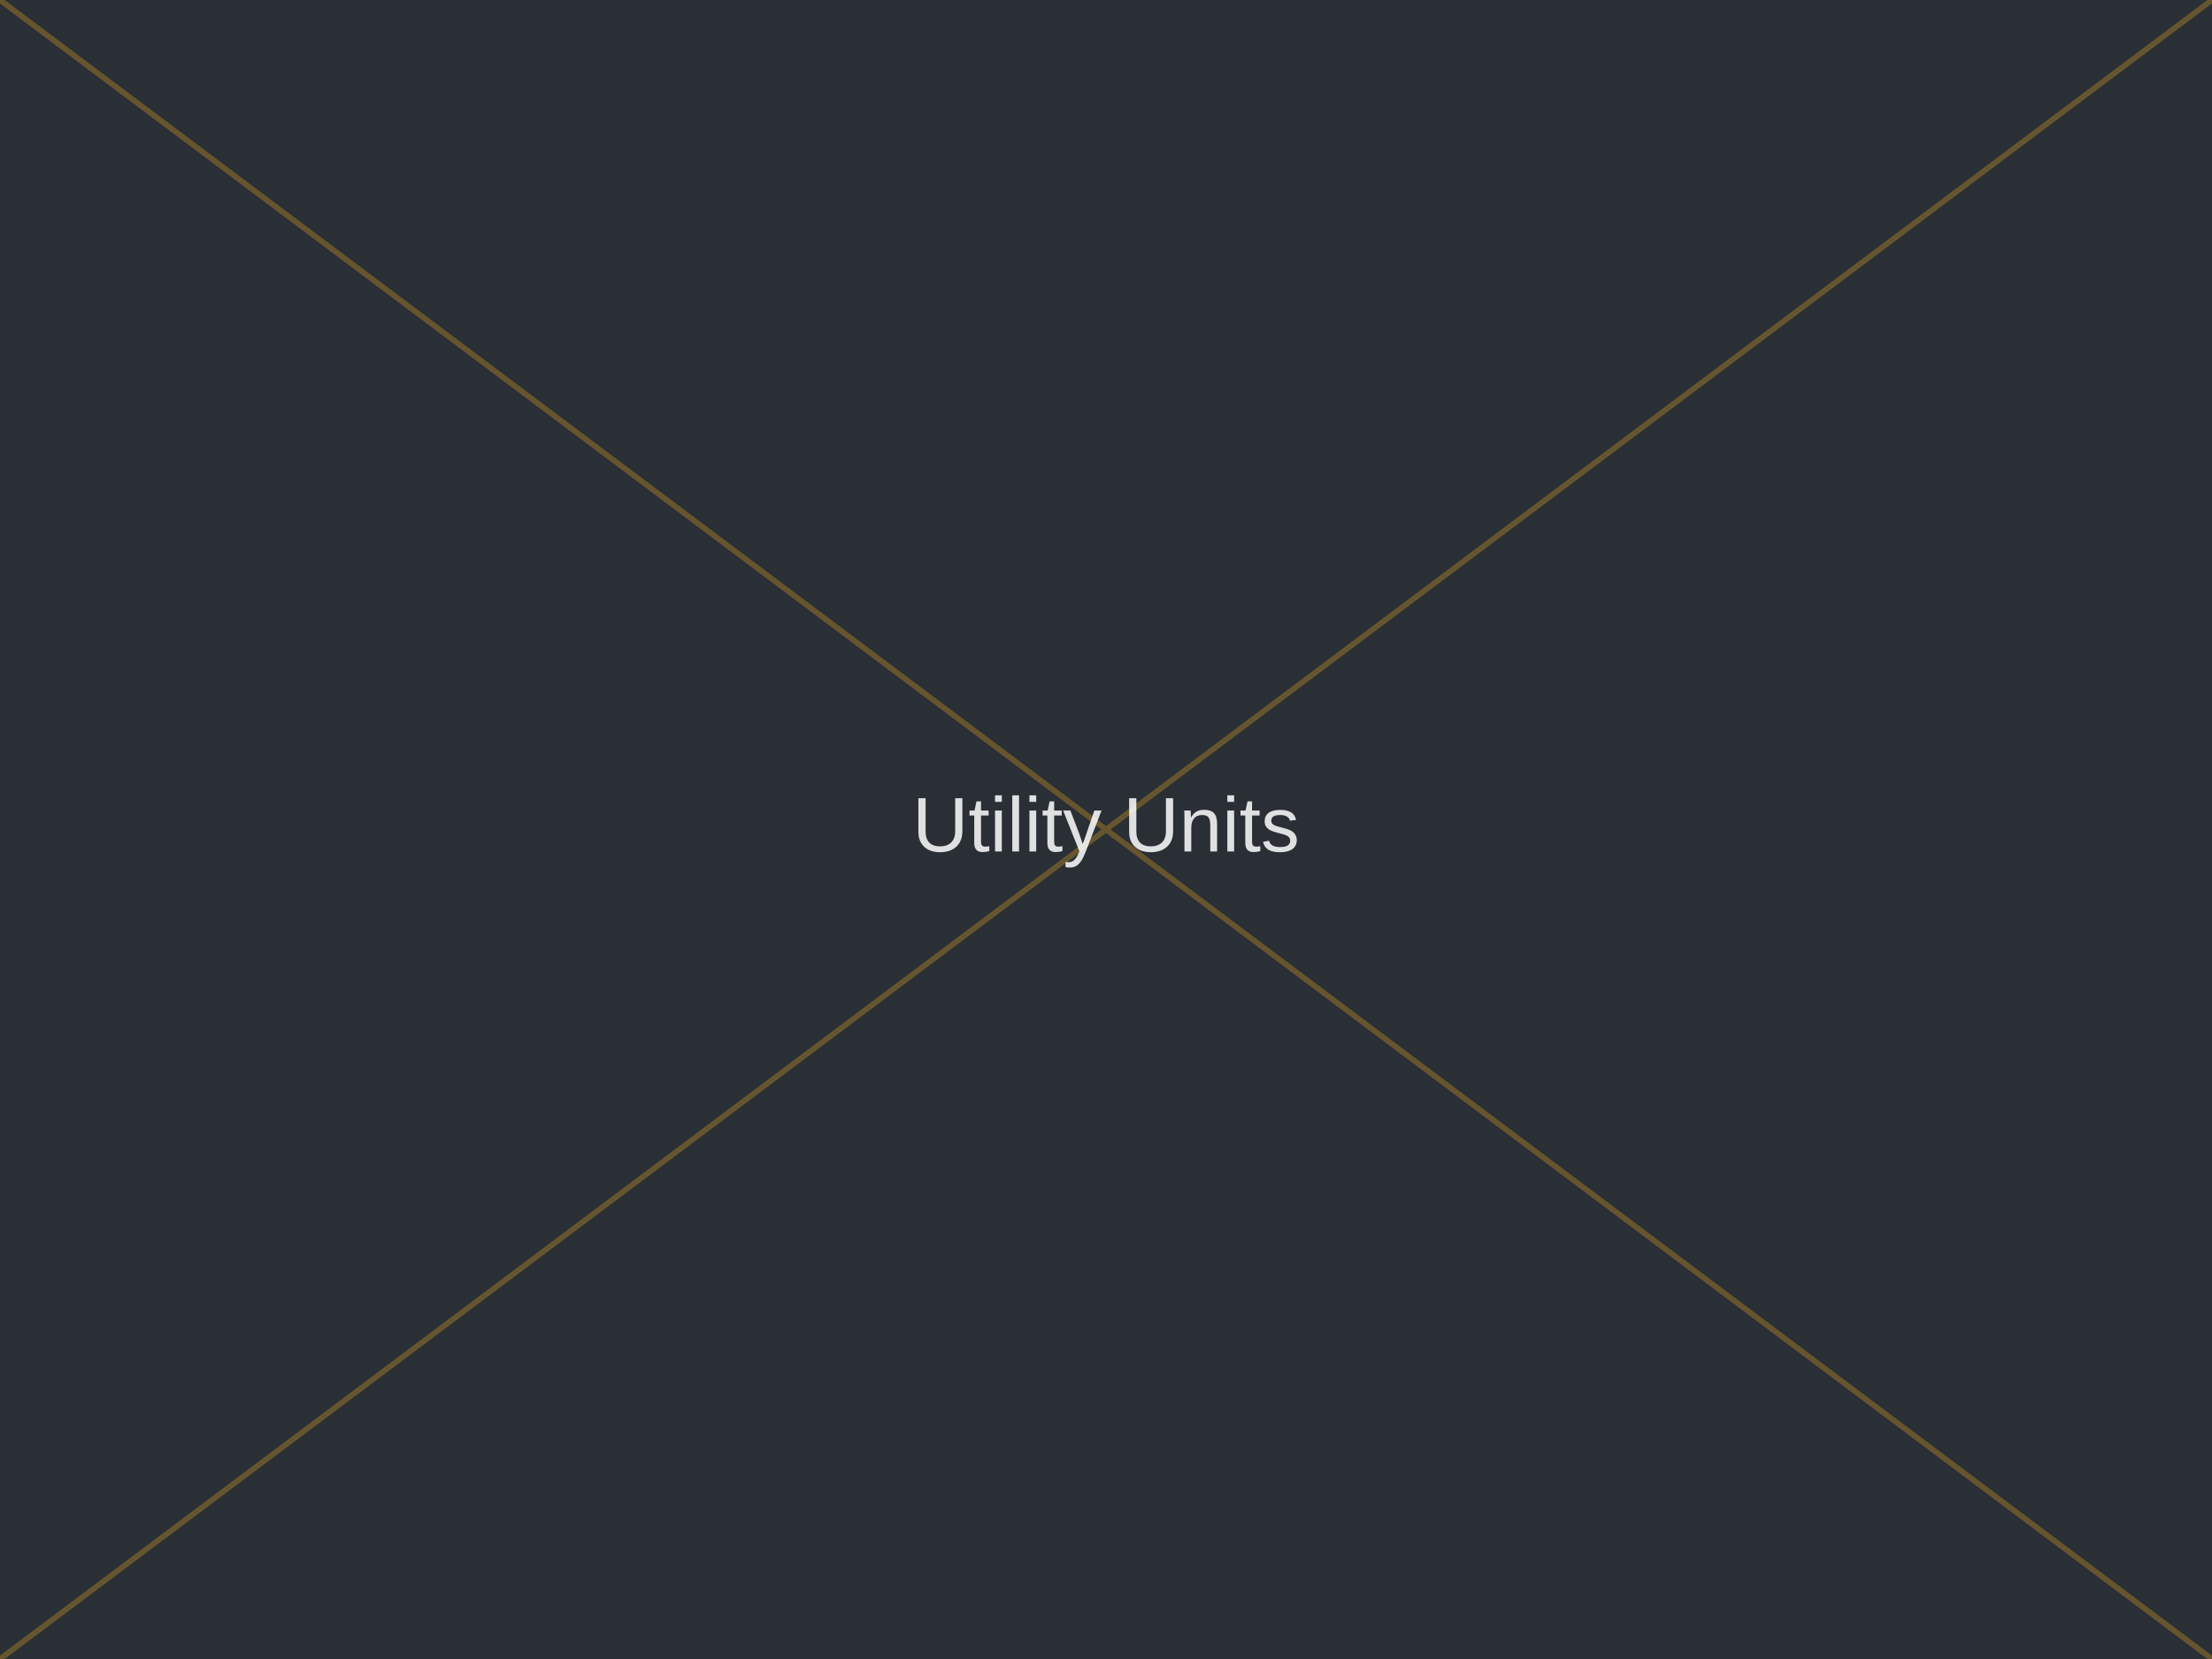
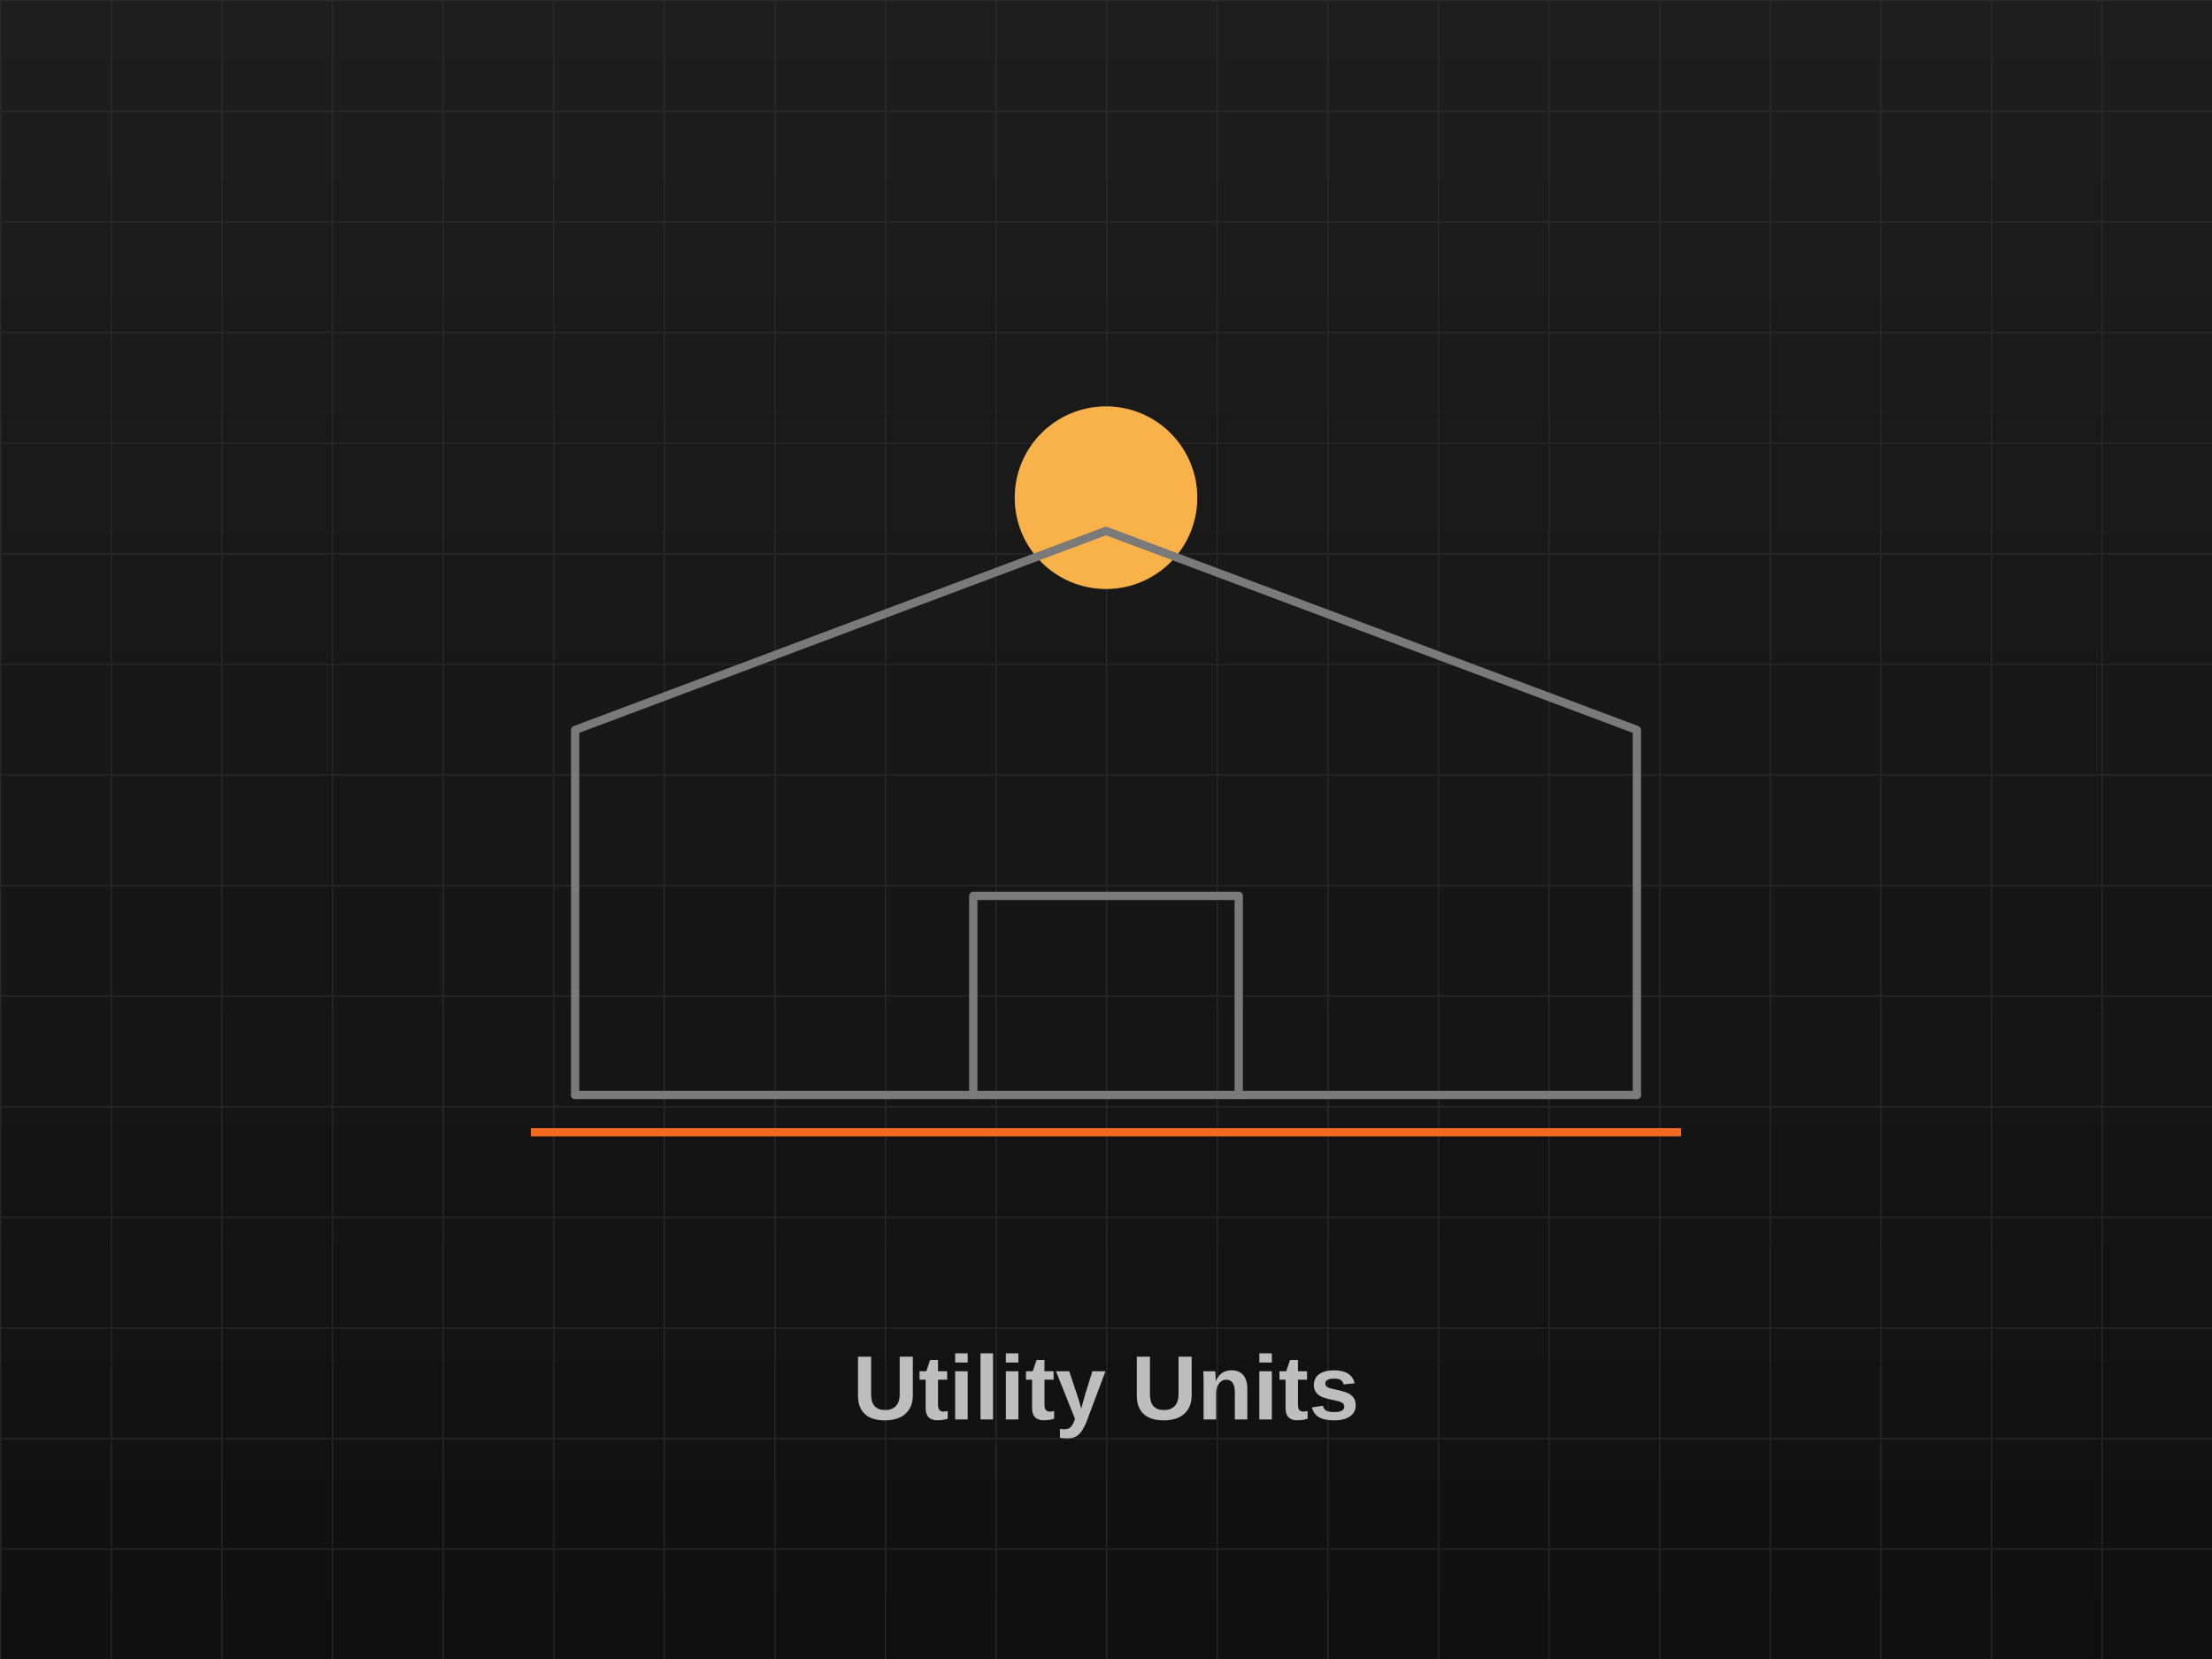
- <svg xmlns="http://www.w3.org/2000/svg" width="800" height="600" viewBox="0 0 800 600">
-   <rect width="100%" height="100%" fill="#2a2f35" />
-   <g fill="none" stroke="#d89a1f" stroke-width="2" opacity="0.35">
-     <line x1="0" y1="0" x2="800" y2="600" />
-     <line x1="800" y1="0" x2="0" y2="600" />
+ <svg xmlns="http://www.w3.org/2000/svg" width="800" height="600" viewBox="0 0 800 600" role="img" aria-label="Utility Units">
+   <defs>
+     <linearGradient id="bg" x1="0" y1="0" x2="0" y2="1">
+       <stop offset="0" stop-color="#1e1e1e" />
+       <stop offset="1" stop-color="#101010" />
+     </linearGradient>
+     <pattern id="grid" width="40" height="40" patternUnits="userSpaceOnUse">
+       <path d="M40 0H0V40" fill="none" stroke="#2e2e2e" stroke-width="1" opacity="0.7" />
+       <animateTransform attributeName="patternTransform" type="translate" from="0 0" to="40 40" dur="14s" repeatCount="indefinite" />
+     </pattern>
+     <style>
+       .sun, .halo { transform-box: fill-box; transform-origin: center; }
+       .sun { animation: sunBob 6s ease-in-out infinite; }
+       .halo { animation: sunHalo 4.5s ease-in-out infinite; }
+       .base { transform-box: fill-box; transform-origin: center; animation: baseGlow 3.6s ease-in-out infinite; }
+       .frame { animation: frameGlow 6s ease-in-out infinite; }
+       @keyframes sunBob { 0%, 100% { transform: translateY(0); } 50% { transform: translateY(-9px); } }
+       @keyframes sunHalo { 0% { transform: scale(1); opacity: .32; } 70% { opacity: 0; } 100% { transform: scale(1.55); opacity: 0; } }
+       @keyframes baseGlow { 0%, 100% { opacity: 1; transform: scaleX(1); } 50% { opacity: .6; transform: scaleX(.97); } }
+       @keyframes frameGlow { 0%, 100% { opacity: .88; } 50% { opacity: 1; } }
+       @media (prefers-reduced-motion: reduce) { .sun, .halo, .base, .frame { animation: none; } }
+     </style>
+   </defs>
+   <rect width="100%" height="100%" fill="url(#bg)" />
+   <rect width="100%" height="100%" fill="url(#grid)" />
+   <g class="sun">
+     <circle class="halo" cx="400" cy="180" r="33" fill="#f9b24a" opacity="0.4" />
+     <circle cx="400" cy="180" r="33" fill="#f9b24a" />
  </g>
-   <text x="50%" y="50%" dominant-baseline="middle" text-anchor="middle" font-family="Arial, sans-serif" font-size="28" fill="#ffffff" opacity="0.85">Utility Units</text>
+   <g class="frame" fill="none" stroke="#7a7a7a" stroke-width="3" stroke-linejoin="round" stroke-linecap="round">
+     <path d="M208 396 V264 L400 192 L592 264 V396" />
+     <path d="M208 396 H592" />
+     <path d="M352 396 V324 H448 V396" />
+   </g>
+   <rect class="base" x="192" y="408" width="416" height="3" fill="#f26a21" />
+   <text x="50%" y="84%" dominant-baseline="middle" text-anchor="middle" font-family="'Segoe UI', Arial, sans-serif" font-size="33" font-weight="700" fill="#c6c6c6" opacity="0.95">Utility Units</text>
</svg>
